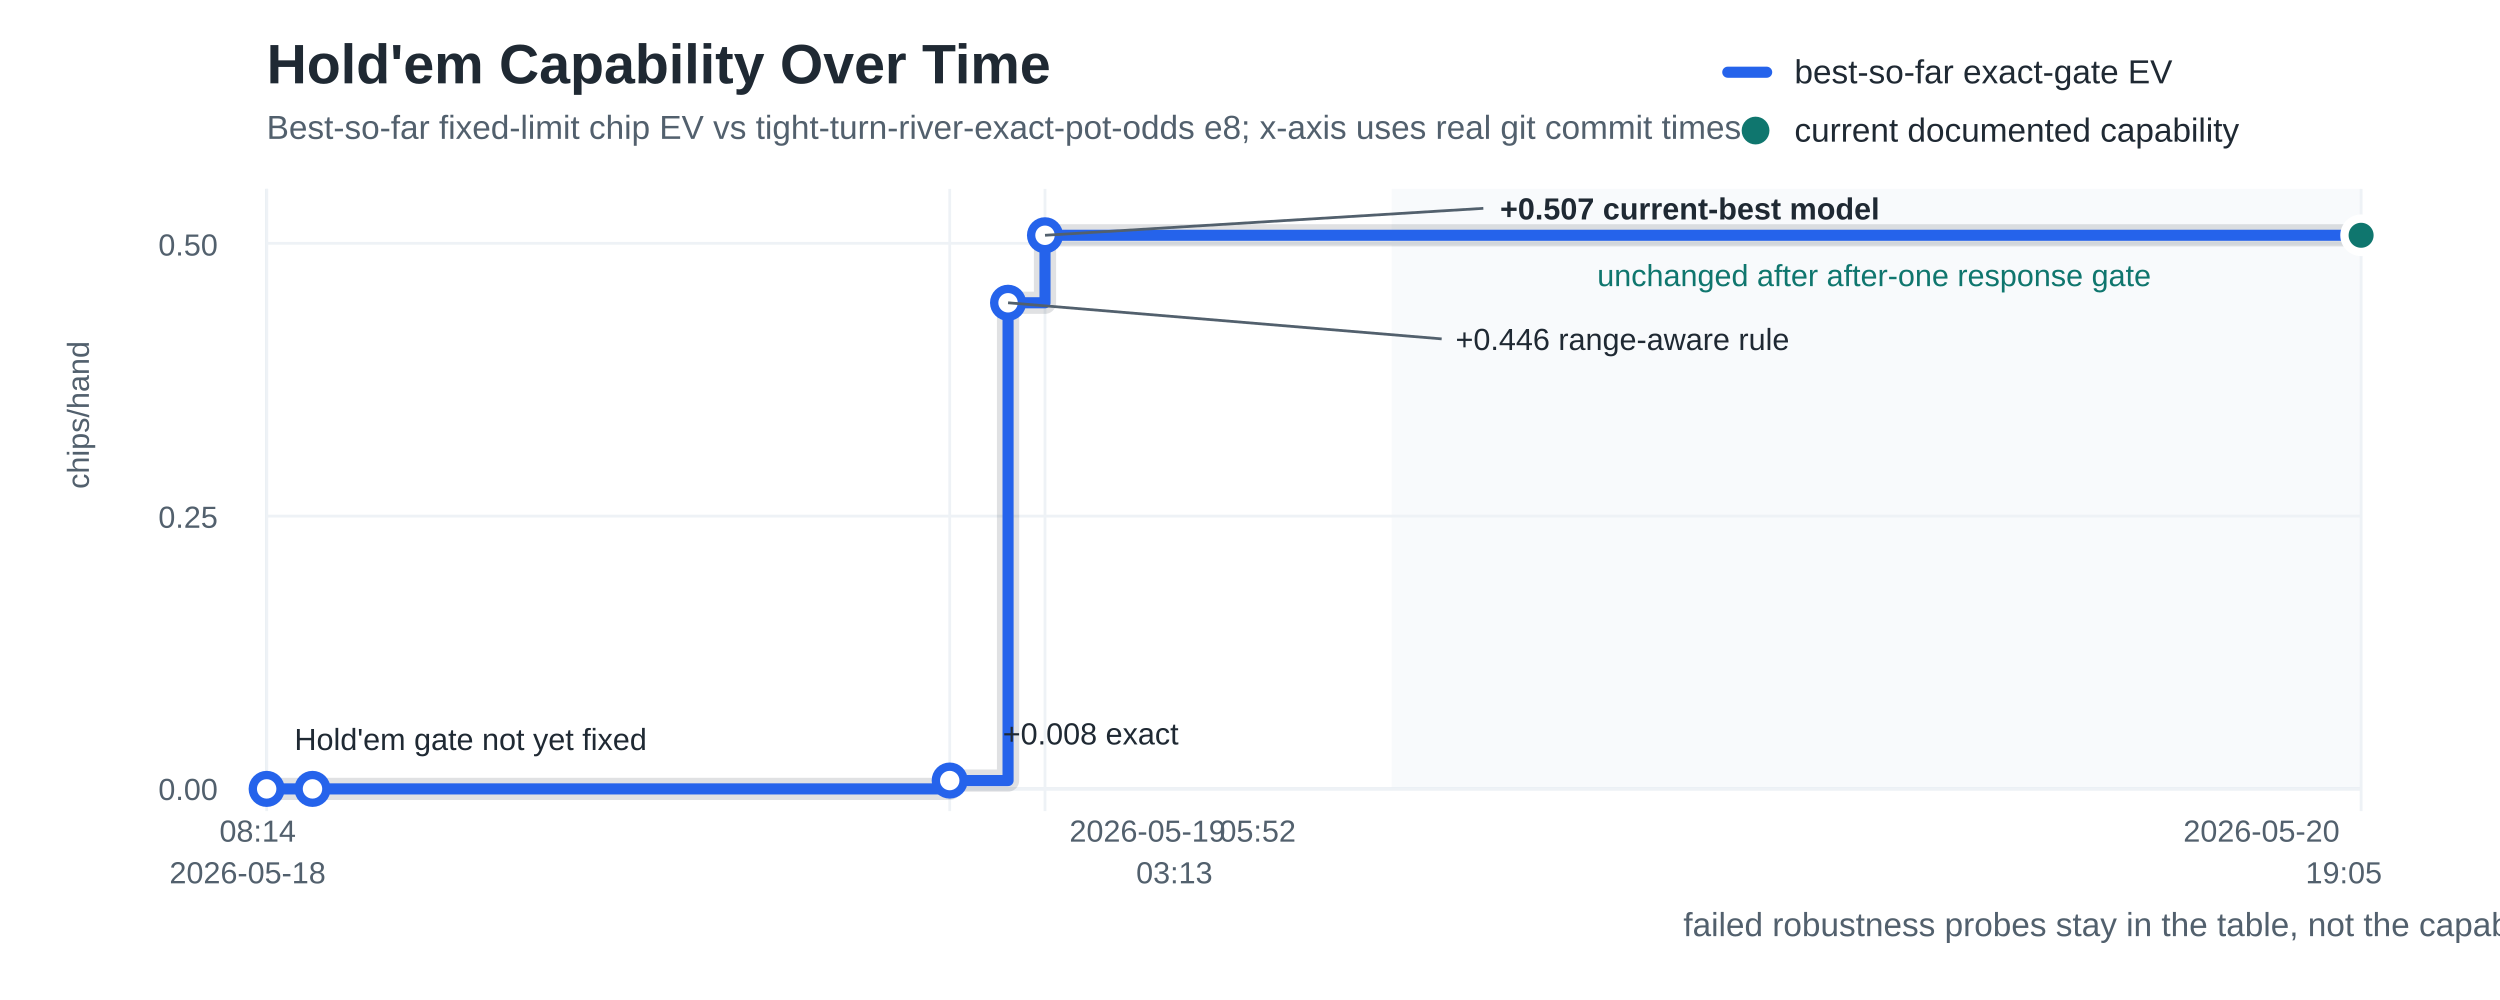
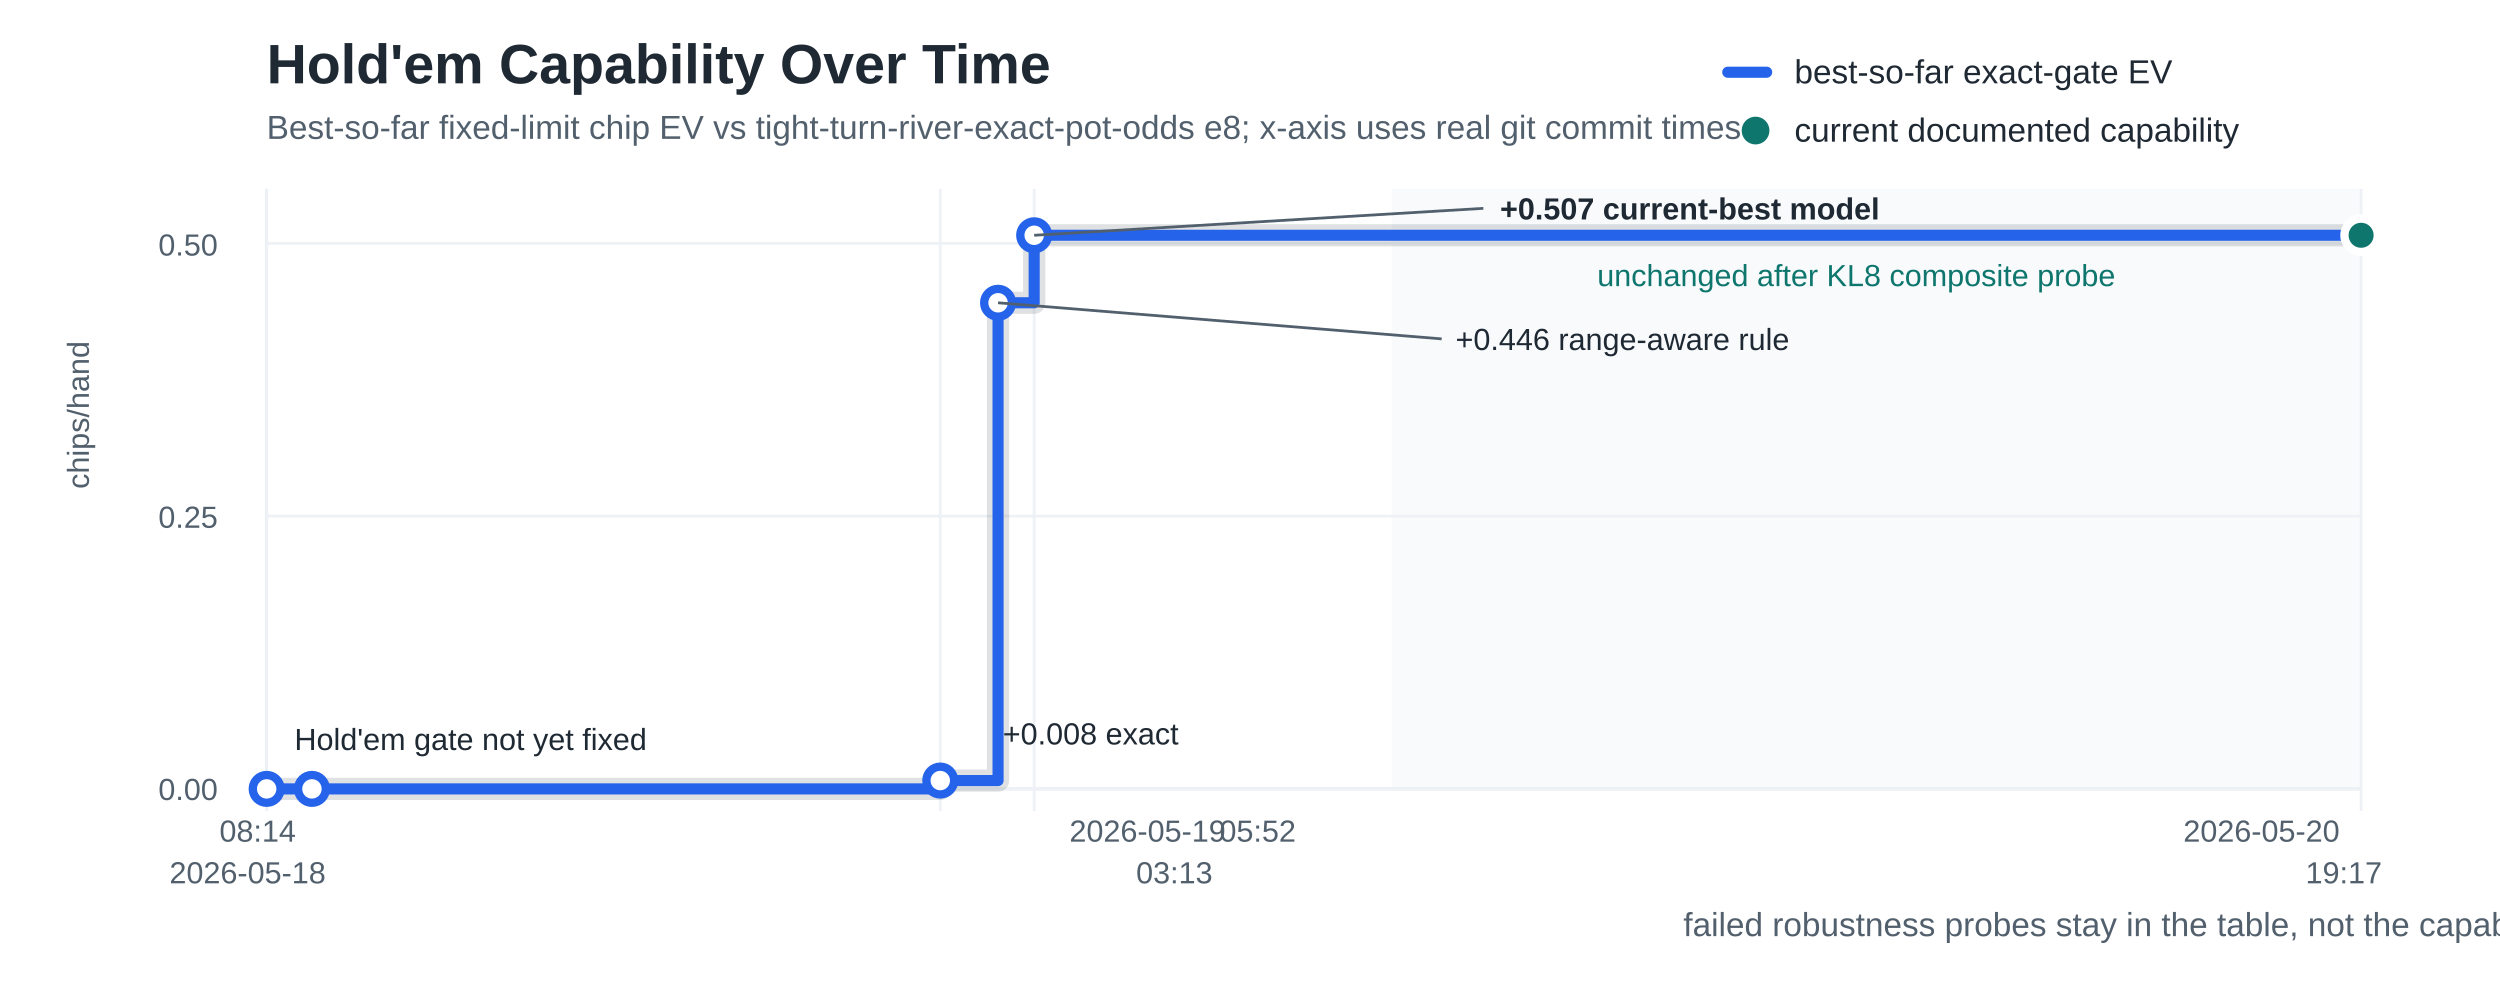
<svg xmlns="http://www.w3.org/2000/svg" width="900" height="360" viewBox="0 0 900 360" role="img" aria-labelledby="title desc">
  <rect width="900" height="360" fill="#ffffff" />
  <rect x="501" y="68" width="349" height="216" fill="#f8fafc" />
  <text x="96" y="30" font-family="Arial, Helvetica, sans-serif" font-size="20" font-weight="700" fill="#1f2933">Hold'em Capability Over Time</text>
  <text x="96" y="50" font-family="Arial, Helvetica, sans-serif" font-size="12" fill="#52606d">Best-so-far fixed-limit chip EV vs tight-turn-river-exact-pot-odds e8; x-axis uses real git commit times</text>
  <g stroke="#d9e2ec" stroke-width="1">
    <line x1="96" y1="284" x2="850" y2="284" />
    <line x1="96" y1="68" x2="96" y2="284" />
  </g>
  <g font-family="Arial, Helvetica, sans-serif" font-size="11" fill="#52606d">
    <line x1="96" y1="284.0" x2="850" y2="284.0" stroke="#eef2f6" stroke-width="1" />
    <text x="57" y="288">0.00</text>
    <line x1="96" y1="185.8" x2="850" y2="185.8" stroke="#eef2f6" stroke-width="1" />
    <text x="57" y="190">0.25</text>
    <line x1="96" y1="87.6" x2="850" y2="87.6" stroke="#eef2f6" stroke-width="1" />
    <text x="57" y="92">0.50</text>
    <text x="32" y="176" transform="rotate(-90 32 176)">chips/hand</text>
  </g>
  <g stroke="#eef2f6" stroke-width="1">
    <line x1="96.0" y1="68" x2="96.0" y2="292" />
-     <line x1="341.9" y1="68" x2="341.9" y2="292" />
-     <line x1="376.2" y1="68" x2="376.2" y2="292" />
+     <line x1="338.5" y1="68" x2="338.5" y2="292" />
+     <line x1="372.3" y1="68" x2="372.3" y2="292" />
    <line x1="850.0" y1="68" x2="850.0" y2="292" />
  </g>
-   <path d="M 96.0 284.0 L 112.5 284.0 L 112.5 284.0 L 341.9 284.0 L 341.9 281.0 L 362.9 281.0 L 362.9 109.0 L 376.2 109.0 L 376.2 84.7 L 812.5 84.7 L 812.5 84.7 L 815.8 84.7 L 815.8 84.7 L 817.8 84.7 L 817.8 84.7 L 819.5 84.7 L 819.5 84.7 L 821.4 84.7 L 821.4 84.7 L 827.8 84.7 L 827.8 84.7 L 831.2 84.7 L 831.2 84.7 L 832.4 84.7 L 832.4 84.7 L 834.7 84.7 L 834.7 84.7 L 836.7 84.7 L 836.7 84.7 L 840.2 84.7 L 840.2 84.7 L 841.3 84.7 L 841.3 84.7 L 844.0 84.7 L 844.0 84.7 L 845.2 84.7 L 845.2 84.7 L 846.3 84.7 L 846.3 84.7 L 847.8 84.7 L 847.8 84.7 L 848.8 84.7 L 848.8 84.7 L 850.0 84.7 L 850.0 84.7 L 850.0 84.7 L 850.0 84.7 L 850.0 84.7 L 850.0 84.7" fill="none" stroke="#1f2933" stroke-opacity="0.14" stroke-width="8" stroke-linecap="round" stroke-linejoin="round" />
-   <path d="M 96.0 284.0 L 112.5 284.0 L 112.5 284.0 L 341.9 284.0 L 341.9 281.0 L 362.9 281.0 L 362.9 109.0 L 376.2 109.0 L 376.2 84.7 L 812.5 84.7 L 812.5 84.7 L 815.8 84.7 L 815.8 84.7 L 817.8 84.7 L 817.8 84.7 L 819.5 84.7 L 819.5 84.7 L 821.4 84.7 L 821.4 84.7 L 827.8 84.7 L 827.8 84.7 L 831.2 84.7 L 831.2 84.7 L 832.4 84.7 L 832.4 84.7 L 834.7 84.7 L 834.7 84.7 L 836.7 84.7 L 836.7 84.7 L 840.2 84.7 L 840.2 84.7 L 841.3 84.7 L 841.3 84.7 L 844.0 84.7 L 844.0 84.7 L 845.2 84.7 L 845.2 84.7 L 846.3 84.7 L 846.3 84.7 L 847.8 84.7 L 847.8 84.7 L 848.8 84.7 L 848.8 84.7 L 850.0 84.7 L 850.0 84.7 L 850.0 84.7 L 850.0 84.7 L 850.0 84.7 L 850.0 84.7" fill="none" stroke="#2563eb" stroke-width="4" stroke-linecap="round" stroke-linejoin="round" />
+   <path d="M 96.0 284.0 L 112.3 284.0 L 112.3 284.0 L 338.5 284.0 L 338.5 281.0 L 359.3 281.0 L 359.3 109.0 L 372.3 109.0 L 372.3 84.7 L 802.6 84.7 L 802.6 84.7 L 805.9 84.7 L 805.9 84.7 L 807.9 84.7 L 807.9 84.7 L 809.5 84.7 L 809.5 84.7 L 811.4 84.7 L 811.4 84.7 L 817.7 84.7 L 817.7 84.7 L 821.1 84.7 L 821.1 84.7 L 822.3 84.7 L 822.3 84.7 L 824.5 84.7 L 824.5 84.7 L 826.5 84.7 L 826.5 84.7 L 829.9 84.7 L 829.9 84.7 L 831.0 84.7 L 831.0 84.7 L 833.6 84.7 L 833.6 84.7 L 834.9 84.7 L 834.9 84.7 L 835.9 84.7 L 835.9 84.7 L 837.4 84.7 L 837.4 84.7 L 838.4 84.7 L 838.4 84.7 L 839.6 84.7 L 839.6 84.7 L 840.8 84.7 L 840.8 84.7 L 842.6 84.7 L 842.6 84.7 L 844.5 84.7 L 844.5 84.7 L 846.0 84.7 L 846.0 84.7 L 847.6 84.7 L 847.6 84.7 L 850.0 84.7 L 850.0 84.7" fill="none" stroke="#1f2933" stroke-opacity="0.14" stroke-width="8" stroke-linecap="round" stroke-linejoin="round" />
+   <path d="M 96.0 284.0 L 112.3 284.0 L 112.3 284.0 L 338.5 284.0 L 338.5 281.0 L 359.3 281.0 L 359.3 109.0 L 372.3 109.0 L 372.3 84.7 L 802.6 84.7 L 802.6 84.7 L 805.9 84.7 L 805.9 84.7 L 807.9 84.7 L 807.9 84.7 L 809.5 84.7 L 809.5 84.7 L 811.4 84.7 L 811.4 84.7 L 817.7 84.7 L 817.7 84.7 L 821.1 84.7 L 821.1 84.7 L 822.3 84.7 L 822.3 84.7 L 824.5 84.7 L 824.5 84.7 L 826.5 84.7 L 826.5 84.7 L 829.9 84.7 L 829.9 84.7 L 831.0 84.7 L 831.0 84.7 L 833.6 84.7 L 833.6 84.7 L 834.9 84.7 L 834.9 84.7 L 835.9 84.7 L 835.9 84.7 L 837.4 84.7 L 837.4 84.7 L 838.4 84.7 L 838.4 84.7 L 839.6 84.7 L 839.6 84.7 L 840.8 84.7 L 840.8 84.7 L 842.6 84.7 L 842.6 84.7 L 844.5 84.7 L 844.5 84.7 L 846.0 84.7 L 846.0 84.7 L 847.6 84.7 L 847.6 84.7 L 850.0 84.7 L 850.0 84.7" fill="none" stroke="#2563eb" stroke-width="4" stroke-linecap="round" stroke-linejoin="round" />
  <g fill="#ffffff" stroke="#2563eb" stroke-width="3">
    <circle cx="96.0" cy="284.0" r="5" />
-     <circle cx="112.5" cy="284.0" r="5" />
-     <circle cx="341.9" cy="281.0" r="5" />
-     <circle cx="362.9" cy="109.0" r="5" />
-     <circle cx="376.2" cy="84.7" r="5" />
+     <circle cx="112.3" cy="284.0" r="5" />
+     <circle cx="338.5" cy="281.0" r="5" />
+     <circle cx="359.3" cy="109.0" r="5" />
+     <circle cx="372.3" cy="84.7" r="5" />
  </g>
  <circle cx="850.0" cy="84.7" r="6" fill="#0f766e" stroke="#ffffff" stroke-width="3" />
  <g font-family="Arial, Helvetica, sans-serif" font-size="11" fill="#1f2933">
    <text x="106" y="270">Hold'em gate not yet fixed</text>
    <text x="361" y="268">+0.008 exact</text>
-     <line x1="362.9" y1="109.0" x2="519" y2="122" stroke="#52606d" stroke-width="1" />
+     <line x1="359.3" y1="109.0" x2="519" y2="122" stroke="#52606d" stroke-width="1" />
    <text x="524" y="126">+0.446 range-aware rule</text>
-     <line x1="376.2" y1="84.7" x2="534" y2="75" stroke="#52606d" stroke-width="1" />
+     <line x1="372.3" y1="84.7" x2="534" y2="75" stroke="#52606d" stroke-width="1" />
    <text x="540" y="79" font-weight="700">+0.507 current-best model</text>
-     <text x="575" y="103" fill="#0f766e">unchanged after after-one response gate</text>
+     <text x="575" y="103" fill="#0f766e">unchanged after KL8 composite probe</text>
  </g>
  <g font-family="Arial, Helvetica, sans-serif" font-size="11" fill="#52606d">
    <text x="61" y="318">2026-05-18</text>
    <text x="79" y="303">08:14</text>
    <text x="385" y="303">2026-05-19</text>
    <text x="409" y="318">03:13</text>
    <text x="439" y="303">05:52</text>
    <text x="786" y="303">2026-05-20</text>
-     <text x="830" y="318">19:05</text>
+     <text x="830" y="318">19:17</text>
  </g>
  <g font-family="Arial, Helvetica, sans-serif" font-size="12" fill="#1f2933">
    <rect x="620" y="24" width="18" height="4" fill="#2563eb" rx="2" />
    <text x="646" y="30">best-so-far exact-gate EV</text>
    <circle cx="632" cy="47" r="5" fill="#0f766e" />
    <text x="646" y="51">current documented capability</text>
    <text x="606" y="337" fill="#52606d">failed robustness probes stay in the table, not the capability line</text>
  </g>
</svg>
